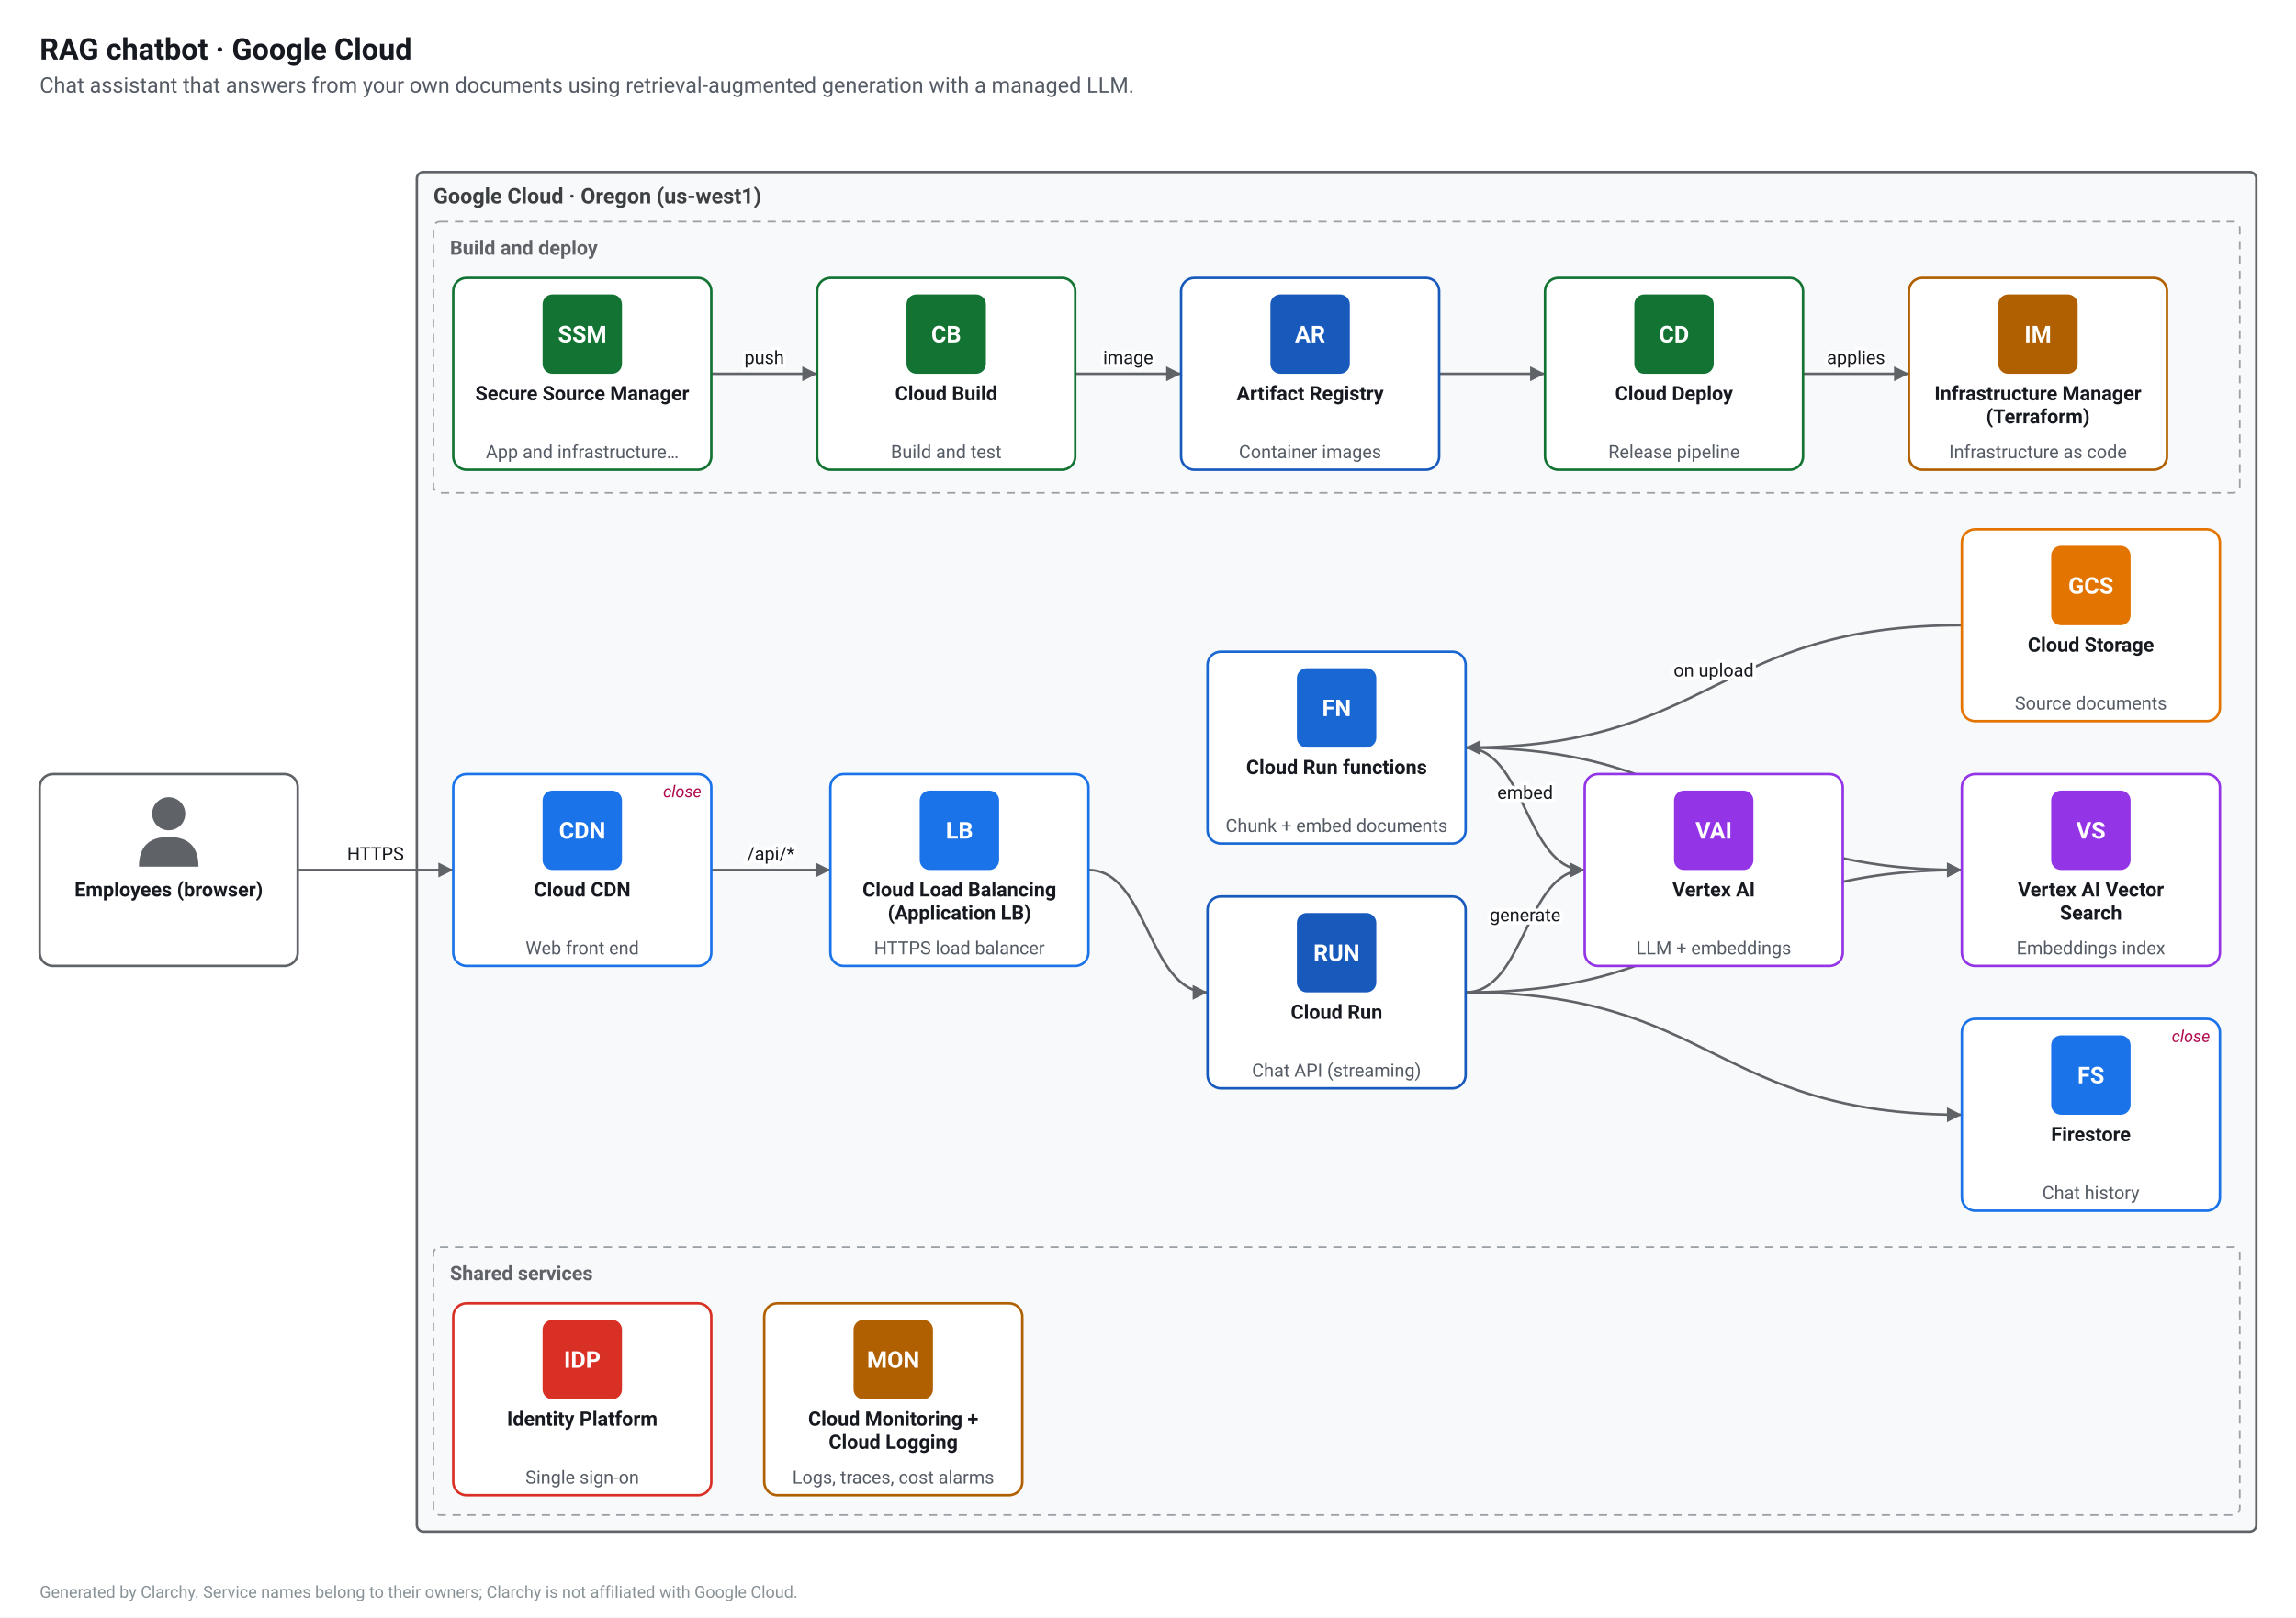
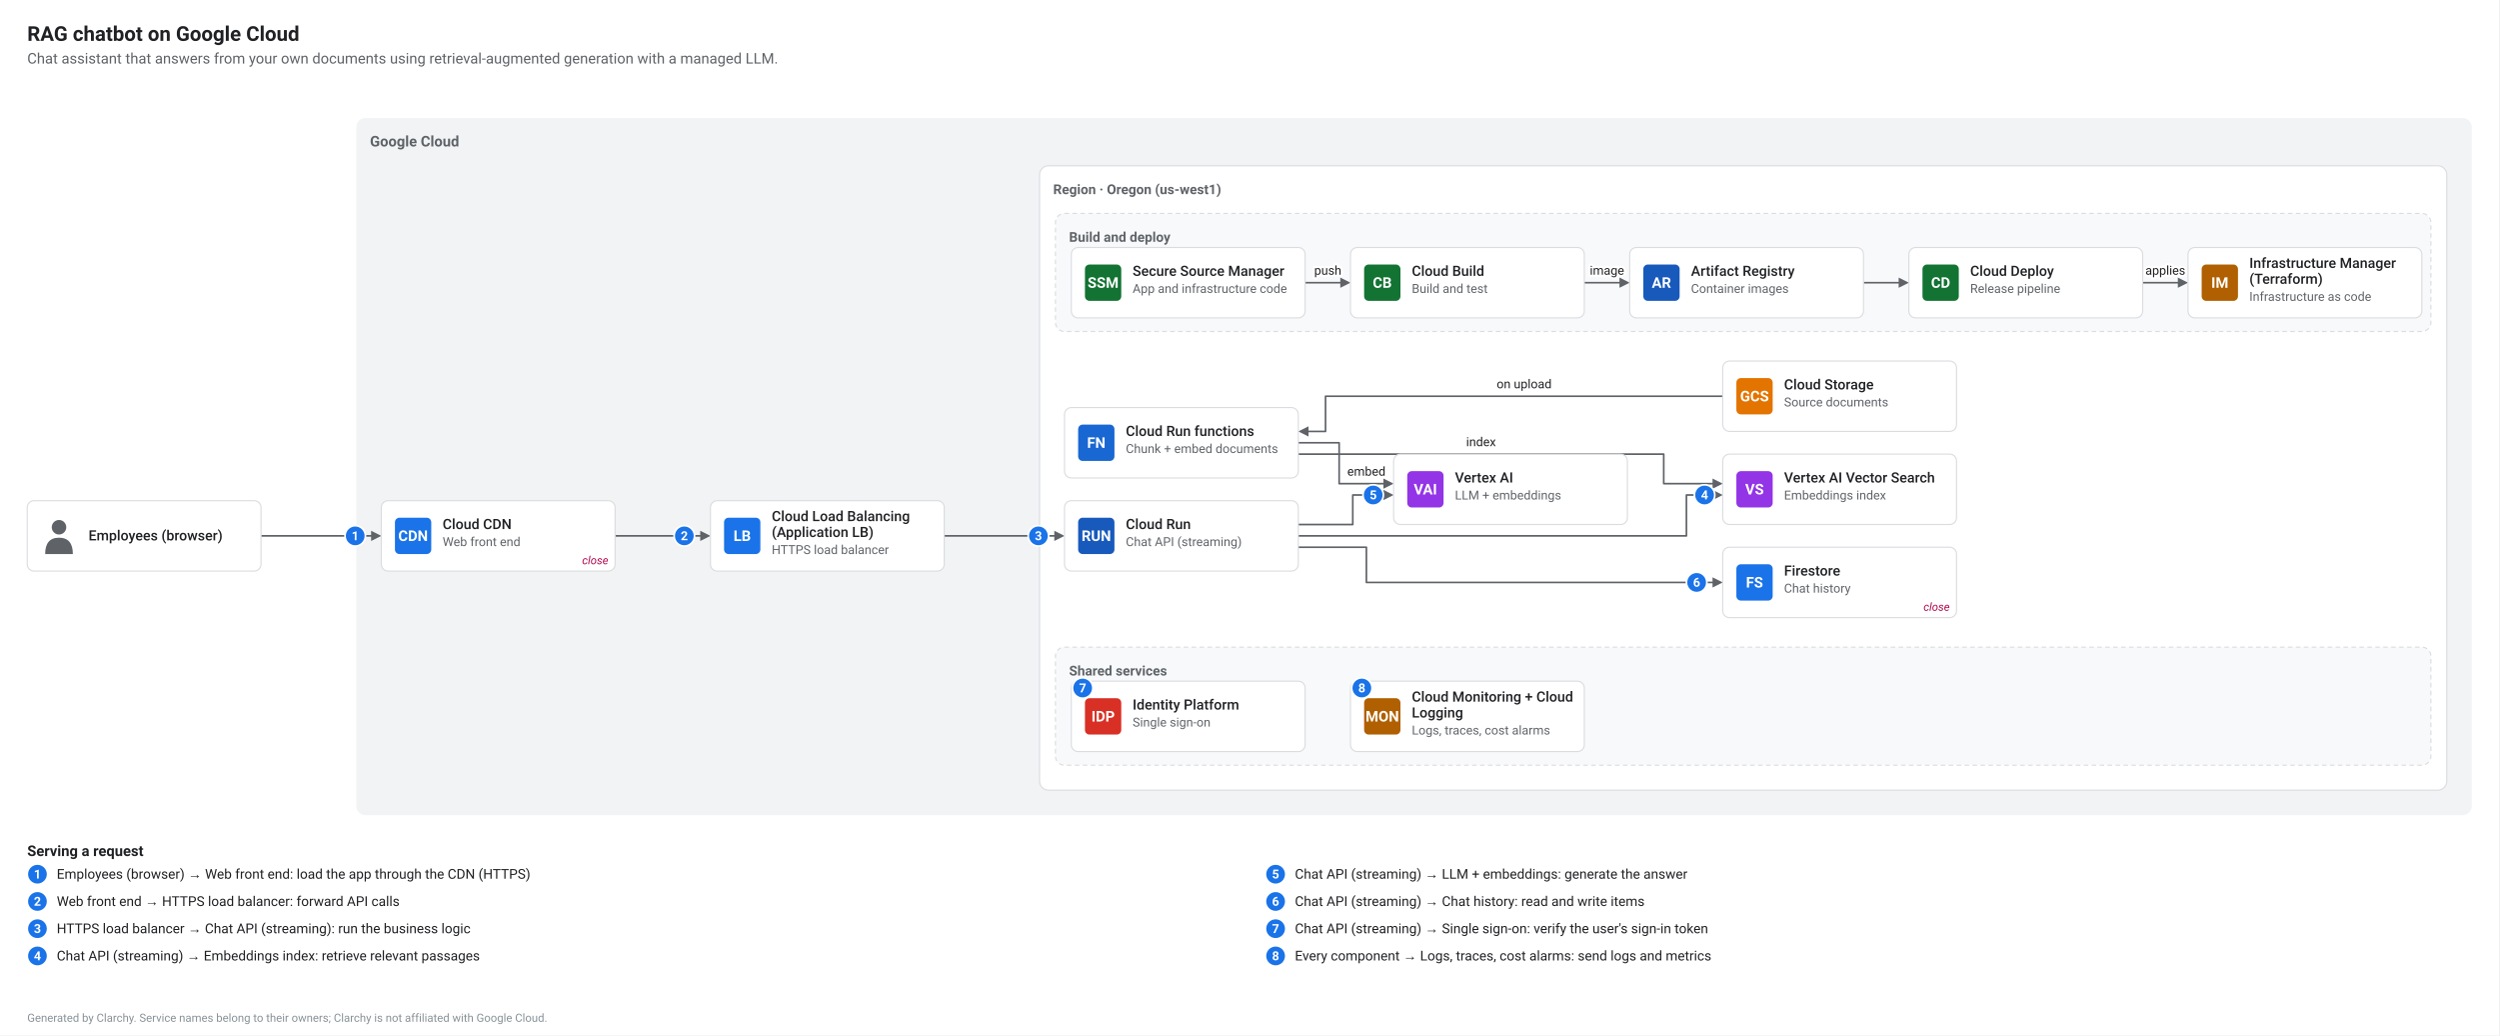
- <svg xmlns="http://www.w3.org/2000/svg" class="ca-diagram ca-gcp" width="1388" height="978" viewBox="0 0 1388 978" role="img" data-body-top="80" data-body-bottom="950" aria-label="RAG chatbot on Google Cloud">
-   <style>.ca-gcp{font-family:Roboto, 'Helvetica Neue', Arial, sans-serif}
+ <svg xmlns="http://www.w3.org/2000/svg" class="ca-diagram ca-gcp" width="2202" height="912" viewBox="0 0 2202 912" role="img" data-body-top="80" data-body-bottom="884" data-drawing-bottom="726" aria-label="RAG chatbot on Google Cloud">
+   <style>.ca-gcp{font-family:'Google Sans', Roboto, 'Helvetica Neue', Arial, sans-serif}
.ca-gcp .ca-bg{fill:#ffffff}
- .ca-gcp .ca-title{font-size:18px;font-weight:600;fill:#16191f}
- .ca-gcp .ca-subtitle{font-size:13px;fill:#545b64}
- .ca-gcp .ca-cloud{fill:#F8F9FA;stroke:#5F6368;stroke-width:1.5;}
- .ca-gcp .ca-cloud-label{font-size:13px;font-weight:600;fill:#3C4043}
- .ca-gcp .ca-band{fill:none;stroke:#9AA0A6;stroke-dasharray:5 4}
- .ca-gcp .ca-band-label{font-size:12px;font-weight:600;fill:#5F6368}
- .ca-gcp .ca-node-box{fill:#ffffff;stroke-width:1.5}
- .ca-gcp .ca-badge{font-size:14px;font-weight:700;fill:#ffffff}
- .ca-gcp .ca-service{font-size:12px;font-weight:600;fill:#16191f}
- .ca-gcp .ca-label{font-size:11px;fill:#545b64}
+ .ca-gcp .ca-title{font-size:18px;font-weight:700;fill:#202124}
+ .ca-gcp .ca-subtitle{font-size:13px;fill:#5F6368}
+ .ca-gcp .ca-group-label{font-size:12px;font-weight:600;fill:#202124}
+ .ca-gcp .ca-badge{font-size:13px;font-weight:700;fill:#ffffff}
+ .ca-gcp .ca-service{font-size:12.5px;font-weight:500;fill:#202124}
+ .ca-gcp .ca-label{font-size:11px;fill:#5F6368}
.ca-gcp .ca-fidelity{font-size:10px;font-style:italic;fill:#b0084d}
- .ca-gcp .ca-edge{fill:none;stroke:#5F6368;stroke-width:1.5}
+ .ca-gcp .ca-edge{fill:none;stroke:#5F6368;stroke-width:1.5;stroke-linejoin:round}
.ca-gcp .ca-arrow{fill:#5F6368}
- .ca-gcp .ca-edge-label{font-size:11px;fill:#16191f;paint-order:stroke;stroke:#ffffff;stroke-width:4}
- .ca-gcp .ca-footer{font-size:10px;fill:#879196}</style>
-   <rect class="ca-bg" width="1388" height="978" />
-   <text class="ca-title" x="24" y="36">RAG chatbot · Google Cloud</text>
+ .ca-gcp .ca-edge-label{font-size:11px;fill:#202124;paint-order:stroke;stroke:#ffffff;stroke-width:4;stroke-linejoin:round}
+ .ca-gcp .ca-step circle{fill:#1A73E8;stroke:#ffffff;stroke-width:1.5}
+ .ca-gcp .ca-step text{font-size:11px;font-weight:700;fill:#ffffff}
+ .ca-gcp .ca-steps-title{font-size:13px;font-weight:700;fill:#202124}
+ .ca-gcp .ca-steps-text{font-size:12px;fill:#202124}
+ .ca-gcp .ca-footer{font-size:10px;fill:#879196}
+ .ca-gcp .ca-node-box{fill:#ffffff;stroke:#DADCE0;stroke-width:1}
+ .ca-gcp .ca-group-cloud{fill:#F1F3F4;stroke:none}
+ .ca-gcp .ca-group-cloud-label{fill:#5F6368;font-weight:700;font-size:13px}
+ .ca-gcp .ca-group-region{fill:#FFFFFF;stroke:#DADCE0}
+ .ca-gcp .ca-group-region-label{fill:#5F6368;font-weight:600}
+ .ca-gcp .ca-group-vpc{fill:#E8F0FE;stroke:none}
+ .ca-gcp .ca-group-vpc-label{fill:#1967D2;font-weight:600}
+ .ca-gcp .ca-group-generic{fill:#F8F9FA;stroke:#DADCE0;stroke-dasharray:4 3}
+ .ca-gcp .ca-group-generic-label{fill:#5F6368;font-weight:600}</style>
+   <rect class="ca-bg" width="2202" height="912" />
+   <text class="ca-title" x="24" y="36">RAG chatbot on Google Cloud</text>
  <text class="ca-subtitle" x="24" y="56">Chat assistant that answers from your own documents using retrieval-augmented generation with a managed LLM.</text>
-   <rect class="ca-cloud" x="252" y="104" width="1112" height="822" rx="4" />
-   <text class="ca-cloud-label" x="262" y="123">Google Cloud · Oregon (us-west1)</text>
-   <rect class="ca-band" x="262" y="134" width="1092" height="164" rx="4" />
-   <text class="ca-band-label" x="272" y="154">Build and deploy</text>
-   <rect class="ca-band" x="262" y="754" width="1092" height="162" rx="4" />
-   <text class="ca-band-label" x="272" y="774">Shared services</text>
-   <path class="ca-edge" data-from="users" data-to="cdn" d="M180,526 C227,526 227,526 274,526" />
-   <polygon class="ca-arrow" data-from="users" data-to="cdn" points="274,526 265,521.5 265,530.5" />
-   <text class="ca-edge-label" data-from="users" data-to="cdn" x="227" y="520" text-anchor="middle">HTTPS</text>
-   <path class="ca-edge" data-from="cdn" data-to="lb" d="M430,526 C466,526 466,526 502,526" />
-   <polygon class="ca-arrow" data-from="cdn" data-to="lb" points="502,526 493,521.5 493,530.5" />
-   <text class="ca-edge-label" data-from="cdn" data-to="lb" x="466" y="520" text-anchor="middle">/api/*</text>
-   <path class="ca-edge" data-from="lb" data-to="app" d="M658,526 C694,526 694,600 730,600" />
-   <polygon class="ca-arrow" data-from="lb" data-to="app" points="730,600 721,595.5 721,604.5" />
-   <path class="ca-edge" data-from="app" data-to="vectors" d="M886,600 C1036,600 1036,526 1186,526" />
-   <polygon class="ca-arrow" data-from="app" data-to="vectors" points="1186,526 1177,521.5 1177,530.5" />
-   <text class="ca-edge-label" data-from="app" data-to="vectors" x="1036" y="557" text-anchor="middle">retrieve</text>
-   <path class="ca-edge" data-from="app" data-to="llm" d="M886,600 C922,600 922,526 958,526" />
-   <polygon class="ca-arrow" data-from="app" data-to="llm" points="958,526 949,521.5 949,530.5" />
-   <text class="ca-edge-label" data-from="app" data-to="llm" x="922" y="557" text-anchor="middle">generate</text>
-   <path class="ca-edge" data-from="app" data-to="history" d="M886,600 C1036,600 1036,674 1186,674" />
-   <polygon class="ca-arrow" data-from="app" data-to="history" points="1186,674 1177,669.5 1177,678.5" />
-   <path class="ca-edge" data-from="docs" data-to="ingest" d="M1186,378 C1036,378 1036,452 886,452" />
-   <polygon class="ca-arrow" data-from="docs" data-to="ingest" points="886,452 895,447.5 895,456.5" />
-   <text class="ca-edge-label" data-from="docs" data-to="ingest" x="1036" y="409" text-anchor="middle">on upload</text>
-   <path class="ca-edge" data-from="ingest" data-to="llm" d="M886,452 C922,452 922,526 958,526" />
-   <polygon class="ca-arrow" data-from="ingest" data-to="llm" points="958,526 949,521.5 949,530.5" />
-   <text class="ca-edge-label" data-from="ingest" data-to="llm" x="922" y="483" text-anchor="middle">embed</text>
-   <path class="ca-edge" data-from="ingest" data-to="vectors" d="M886,452 C1036,452 1036,526 1186,526" />
-   <polygon class="ca-arrow" data-from="ingest" data-to="vectors" points="1186,526 1177,521.5 1177,530.5" />
-   <text class="ca-edge-label" data-from="ingest" data-to="vectors" x="1036" y="483" text-anchor="middle">index</text>
-   <path class="ca-edge" data-from="repo" data-to="build" d="M430,226 C462,226 462,226 494,226" />
-   <polygon class="ca-arrow" data-from="repo" data-to="build" points="494,226 485,221.5 485,230.5" />
-   <text class="ca-edge-label" data-from="repo" data-to="build" x="462" y="220" text-anchor="middle">push</text>
-   <path class="ca-edge" data-from="build" data-to="registry" d="M650,226 C682,226 682,226 714,226" />
-   <polygon class="ca-arrow" data-from="build" data-to="registry" points="714,226 705,221.5 705,230.5" />
-   <text class="ca-edge-label" data-from="build" data-to="registry" x="682" y="220" text-anchor="middle">image</text>
-   <path class="ca-edge" data-from="registry" data-to="deploy" d="M870,226 C902,226 902,226 934,226" />
-   <polygon class="ca-arrow" data-from="registry" data-to="deploy" points="934,226 925,221.5 925,230.5" />
-   <path class="ca-edge" data-from="deploy" data-to="infra-code" d="M1090,226 C1122,226 1122,226 1154,226" />
-   <polygon class="ca-arrow" data-from="deploy" data-to="infra-code" points="1154,226 1145,221.5 1145,230.5" />
-   <text class="ca-edge-label" data-from="deploy" data-to="infra-code" x="1122" y="220" text-anchor="middle">applies</text>
+   <rect class="ca-group ca-group-cloud" x="314" y="104" width="1864" height="614" rx="8" />
+   <text class="ca-group-label ca-group-cloud-label" x="326" y="129">Google Cloud</text>
+   <rect class="ca-group ca-group-region" x="916" y="146" width="1240" height="550" rx="8" />
+   <text class="ca-group-label ca-group-region-label" x="928" y="171">Region · Oregon (us-west1)</text>
+   <rect class="ca-group ca-group-generic" x="930" y="188" width="1212" height="104" rx="8" />
+   <text class="ca-group-label ca-group-generic-label" x="942" y="213">Build and deploy</text>
+   <rect class="ca-group ca-group-generic" x="930" y="570" width="1212" height="104" rx="8" />
+   <text class="ca-group-label ca-group-generic-label" x="942" y="595">Shared services</text>
+   <path class="ca-edge" data-from="users" data-to="cdn" d="M230,472 L330,472" />
+   <polygon class="ca-arrow" data-from="users" data-to="cdn" points="336,472 327,467.5 327,476.5" />
+   <path class="ca-edge" data-from="cdn" data-to="lb" d="M542,472 L620,472" />
+   <polygon class="ca-arrow" data-from="cdn" data-to="lb" points="626,472 617,467.5 617,476.5" />
+   <path class="ca-edge" data-from="lb" data-to="app" d="M832,472 L932,472" />
+   <polygon class="ca-arrow" data-from="lb" data-to="app" points="938,472 929,467.5 929,476.5" />
+   <path class="ca-edge" data-from="app" data-to="vectors" d="M1144,472 L1486,472 L1486,436 L1512,436" />
+   <polygon class="ca-arrow" data-from="app" data-to="vectors" points="1518,436 1509,431.5 1509,440.5" />
+   <path class="ca-edge" data-from="app" data-to="llm" d="M1144,462 L1192,462 L1192,436 L1222,436" />
+   <polygon class="ca-arrow" data-from="app" data-to="llm" points="1228,436 1219,431.5 1219,440.5" />
+   <path class="ca-edge" data-from="app" data-to="history" d="M1144,482 L1204,482 L1204,513 L1512,513" />
+   <polygon class="ca-arrow" data-from="app" data-to="history" points="1518,513 1509,508.5 1509,517.5" />
+   <path class="ca-edge" data-from="docs" data-to="ingest" d="M1518,349 L1168,349 L1168,380 L1150,380" />
+   <polygon class="ca-arrow" data-from="docs" data-to="ingest" points="1144,380 1153,375.5 1153,384.5" />
+   <text class="ca-edge-label" data-from="docs" data-to="ingest" x="1343" y="342" text-anchor="middle">on upload</text>
+   <path class="ca-edge" data-from="ingest" data-to="llm" d="M1144,390 L1180,390 L1180,426 L1222,426" />
+   <polygon class="ca-arrow" data-from="ingest" data-to="llm" points="1228,426 1219,421.5 1219,430.5" />
+   <text class="ca-edge-label" data-from="ingest" data-to="llm" x="1204" y="419" text-anchor="middle">embed</text>
+   <path class="ca-edge" data-from="ingest" data-to="vectors" d="M1144,400 L1466,400 L1466,426 L1512,426" />
+   <polygon class="ca-arrow" data-from="ingest" data-to="vectors" points="1518,426 1509,421.5 1509,430.5" />
+   <text class="ca-edge-label" data-from="ingest" data-to="vectors" x="1305" y="393" text-anchor="middle">index</text>
+   <path class="ca-edge" data-from="repo" data-to="build" d="M1150,249 L1184,249" />
+   <polygon class="ca-arrow" data-from="repo" data-to="build" points="1190,249 1181,244.5 1181,253.5" />
+   <text class="ca-edge-label" data-from="repo" data-to="build" x="1170" y="242" text-anchor="middle">push</text>
+   <path class="ca-edge" data-from="build" data-to="registry" d="M1396,249 L1430,249" />
+   <polygon class="ca-arrow" data-from="build" data-to="registry" points="1436,249 1427,244.5 1427,253.5" />
+   <text class="ca-edge-label" data-from="build" data-to="registry" x="1416" y="242" text-anchor="middle">image</text>
+   <path class="ca-edge" data-from="registry" data-to="deploy" d="M1642,249 L1676,249" />
+   <polygon class="ca-arrow" data-from="registry" data-to="deploy" points="1682,249 1673,244.5 1673,253.5" />
+   <path class="ca-edge" data-from="deploy" data-to="infra-code" d="M1888,249 L1922,249" />
+   <polygon class="ca-arrow" data-from="deploy" data-to="infra-code" points="1928,249 1919,244.5 1919,253.5" />
+   <text class="ca-edge-label" data-from="deploy" data-to="infra-code" x="1908" y="242" text-anchor="middle">applies</text>
  <g class="node" data-id="users" data-capability="client" data-stage="users">
-     <rect class="ca-node-box" x="24" y="468" width="156" height="116" rx="8" style="stroke:#5F6368" />
+     <rect class="ca-node-box" x="24" y="441" width="206" height="62" rx="6" />
    <g fill="#5F6368">
-       <circle cx="102" cy="492" r="10" />
-       <path d="M84,524 Q84,506 102,506 Q120,506 120,524 Z" />
+       <circle cx="52" cy="464.4" r="6.4" />
+       <path d="M39.8,488 Q39.8,473.6 52,473.6 Q64.2,473.6 64.2,488 Z" />
    </g>
-     <text class="ca-service" x="102" y="542" text-anchor="middle">Employees (browser)</text>
+     <text class="ca-service" x="78" y="476">Employees (browser)</text>
  </g>
  <g class="node" data-id="cdn" data-capability="cdn" data-stage="serve">
-     <rect class="ca-node-box" x="274" y="468" width="156" height="116" rx="8" style="stroke:#1A73E8" />
-     <rect x="328" y="478" width="48" height="48" rx="6" fill="#1A73E8" />
-     <text class="ca-badge" x="352" y="507" text-anchor="middle">CDN</text>
-     <text class="ca-service" x="352" y="542" text-anchor="middle">Cloud CDN</text>
-     <text class="ca-label" x="352" y="577" text-anchor="middle">Web front end</text>
-     <text class="ca-fidelity" x="424" y="482" text-anchor="end">close</text>
+     <rect class="ca-node-box" x="336" y="441" width="206" height="62" rx="6" />
+     <rect x="348" y="456" width="32" height="32" rx="4" fill="#1A73E8" />
+     <text class="ca-badge" x="364" y="476.5" text-anchor="middle">CDN</text>
+     <text class="ca-service" x="390" y="466">Cloud CDN</text>
+     <text class="ca-label" x="390" y="481">Web front end</text>
+     <text class="ca-fidelity" x="536" y="497" text-anchor="end">close</text>
  </g>
  <g class="node" data-id="lb" data-capability="load-balancer" data-stage="serve">
-     <rect class="ca-node-box" x="502" y="468" width="156" height="116" rx="8" style="stroke:#1A73E8" />
-     <rect x="556" y="478" width="48" height="48" rx="6" fill="#1A73E8" />
-     <text class="ca-badge" x="580" y="507" text-anchor="middle">LB</text>
-     <text class="ca-service" x="580" y="542" text-anchor="middle">Cloud Load Balancing</text>
-     <text class="ca-service" x="580" y="556" text-anchor="middle">(Application LB)</text>
-     <text class="ca-label" x="580" y="577" text-anchor="middle">HTTPS load balancer</text>
+     <rect class="ca-node-box" x="626" y="441" width="206" height="62" rx="6" />
+     <rect x="638" y="456" width="32" height="32" rx="4" fill="#1A73E8" />
+     <text class="ca-badge" x="654" y="476.5" text-anchor="middle">LB</text>
+     <text class="ca-service" x="680" y="459">Cloud Load Balancing</text>
+     <text class="ca-service" x="680" y="473">(Application LB)</text>
+     <text class="ca-label" x="680" y="488">HTTPS load balancer</text>
  </g>
  <g class="node" data-id="app" data-capability="container-service" data-stage="run">
-     <rect class="ca-node-box" x="730" y="542" width="156" height="116" rx="8" style="stroke:#185ABC" />
-     <rect x="784" y="552" width="48" height="48" rx="6" fill="#185ABC" />
-     <text class="ca-badge" x="808" y="581" text-anchor="middle">RUN</text>
-     <text class="ca-service" x="808" y="616" text-anchor="middle">Cloud Run</text>
-     <text class="ca-label" x="808" y="651" text-anchor="middle">Chat API (streaming)</text>
+     <rect class="ca-node-box" x="938" y="441" width="206" height="62" rx="6" />
+     <rect x="950" y="456" width="32" height="32" rx="4" fill="#185ABC" />
+     <text class="ca-badge" x="966" y="476.5" text-anchor="middle">RUN</text>
+     <text class="ca-service" x="992" y="466">Cloud Run</text>
+     <text class="ca-label" x="992" y="481">Chat API (streaming)</text>
  </g>
  <g class="node" data-id="llm" data-capability="llm-inference" data-stage="run">
-     <rect class="ca-node-box" x="958" y="468" width="156" height="116" rx="8" style="stroke:#9334E6" />
-     <rect x="1012" y="478" width="48" height="48" rx="6" fill="#9334E6" />
-     <text class="ca-badge" x="1036" y="507" text-anchor="middle">VAI</text>
-     <text class="ca-service" x="1036" y="542" text-anchor="middle">Vertex AI</text>
-     <text class="ca-label" x="1036" y="577" text-anchor="middle">LLM + embeddings</text>
+     <rect class="ca-node-box" x="1228" y="400" width="206" height="62" rx="6" />
+     <rect x="1240" y="415" width="32" height="32" rx="4" fill="#9334E6" />
+     <text class="ca-badge" x="1256" y="435.5" text-anchor="middle">VAI</text>
+     <text class="ca-service" x="1282" y="425">Vertex AI</text>
+     <text class="ca-label" x="1282" y="440">LLM + embeddings</text>
  </g>
  <g class="node" data-id="ingest" data-capability="serverless-function" data-stage="run">
-     <rect class="ca-node-box" x="730" y="394" width="156" height="116" rx="8" style="stroke:#1967D2" />
-     <rect x="784" y="404" width="48" height="48" rx="6" fill="#1967D2" />
-     <text class="ca-badge" x="808" y="433" text-anchor="middle">FN</text>
-     <text class="ca-service" x="808" y="468" text-anchor="middle">Cloud Run functions</text>
-     <text class="ca-label" x="808" y="503" text-anchor="middle">Chunk + embed documents</text>
+     <rect class="ca-node-box" x="938" y="359" width="206" height="62" rx="6" />
+     <rect x="950" y="374" width="32" height="32" rx="4" fill="#1967D2" />
+     <text class="ca-badge" x="966" y="394.5" text-anchor="middle">FN</text>
+     <text class="ca-service" x="992" y="384">Cloud Run functions</text>
+     <text class="ca-label" x="992" y="399">Chunk + embed documents</text>
  </g>
  <g class="node" data-id="docs" data-capability="object-storage" data-stage="store">
-     <rect class="ca-node-box" x="1186" y="320" width="156" height="116" rx="8" style="stroke:#E37400" />
-     <rect x="1240" y="330" width="48" height="48" rx="6" fill="#E37400" />
-     <text class="ca-badge" x="1264" y="359" text-anchor="middle">GCS</text>
-     <text class="ca-service" x="1264" y="394" text-anchor="middle">Cloud Storage</text>
-     <text class="ca-label" x="1264" y="429" text-anchor="middle">Source documents</text>
+     <rect class="ca-node-box" x="1518" y="318" width="206" height="62" rx="6" />
+     <rect x="1530" y="333" width="32" height="32" rx="4" fill="#E37400" />
+     <text class="ca-badge" x="1546" y="353.5" text-anchor="middle">GCS</text>
+     <text class="ca-service" x="1572" y="343">Cloud Storage</text>
+     <text class="ca-label" x="1572" y="358">Source documents</text>
  </g>
  <g class="node" data-id="vectors" data-capability="vector-search" data-stage="store">
-     <rect class="ca-node-box" x="1186" y="468" width="156" height="116" rx="8" style="stroke:#9334E6" />
-     <rect x="1240" y="478" width="48" height="48" rx="6" fill="#9334E6" />
-     <text class="ca-badge" x="1264" y="507" text-anchor="middle">VS</text>
-     <text class="ca-service" x="1264" y="542" text-anchor="middle">Vertex AI Vector</text>
-     <text class="ca-service" x="1264" y="556" text-anchor="middle">Search</text>
-     <text class="ca-label" x="1264" y="577" text-anchor="middle">Embeddings index</text>
+     <rect class="ca-node-box" x="1518" y="400" width="206" height="62" rx="6" />
+     <rect x="1530" y="415" width="32" height="32" rx="4" fill="#9334E6" />
+     <text class="ca-badge" x="1546" y="435.5" text-anchor="middle">VS</text>
+     <text class="ca-service" x="1572" y="425">Vertex AI Vector Search</text>
+     <text class="ca-label" x="1572" y="440">Embeddings index</text>
  </g>
  <g class="node" data-id="history" data-capability="key-value-db" data-stage="store">
-     <rect class="ca-node-box" x="1186" y="616" width="156" height="116" rx="8" style="stroke:#1A73E8" />
-     <rect x="1240" y="626" width="48" height="48" rx="6" fill="#1A73E8" />
-     <text class="ca-badge" x="1264" y="655" text-anchor="middle">FS</text>
-     <text class="ca-service" x="1264" y="690" text-anchor="middle">Firestore</text>
-     <text class="ca-label" x="1264" y="725" text-anchor="middle">Chat history</text>
-     <text class="ca-fidelity" x="1336" y="630" text-anchor="end">close</text>
+     <rect class="ca-node-box" x="1518" y="482" width="206" height="62" rx="6" />
+     <rect x="1530" y="497" width="32" height="32" rx="4" fill="#1A73E8" />
+     <text class="ca-badge" x="1546" y="517.5" text-anchor="middle">FS</text>
+     <text class="ca-service" x="1572" y="507">Firestore</text>
+     <text class="ca-label" x="1572" y="522">Chat history</text>
+     <text class="ca-fidelity" x="1718" y="538" text-anchor="end">close</text>
  </g>
  <g class="node" data-id="auth" data-capability="identity" data-stage="operate">
-     <rect class="ca-node-box" x="274" y="788" width="156" height="116" rx="8" style="stroke:#D93025" />
-     <rect x="328" y="798" width="48" height="48" rx="6" fill="#D93025" />
-     <text class="ca-badge" x="352" y="827" text-anchor="middle">IDP</text>
-     <text class="ca-service" x="352" y="862" text-anchor="middle">Identity Platform</text>
-     <text class="ca-label" x="352" y="897" text-anchor="middle">Single sign-on</text>
+     <rect class="ca-node-box" x="944" y="600" width="206" height="62" rx="6" />
+     <rect x="956" y="615" width="32" height="32" rx="4" fill="#D93025" />
+     <text class="ca-badge" x="972" y="635.5" text-anchor="middle">IDP</text>
+     <text class="ca-service" x="998" y="625">Identity Platform</text>
+     <text class="ca-label" x="998" y="640">Single sign-on</text>
  </g>
  <g class="node" data-id="logs" data-capability="monitoring" data-stage="operate">
-     <rect class="ca-node-box" x="462" y="788" width="156" height="116" rx="8" style="stroke:#B06000" />
-     <rect x="516" y="798" width="48" height="48" rx="6" fill="#B06000" />
-     <text class="ca-badge" x="540" y="827" text-anchor="middle">MON</text>
-     <text class="ca-service" x="540" y="862" text-anchor="middle">Cloud Monitoring +</text>
-     <text class="ca-service" x="540" y="876" text-anchor="middle">Cloud Logging</text>
-     <text class="ca-label" x="540" y="897" text-anchor="middle">Logs, traces, cost alarms</text>
+     <rect class="ca-node-box" x="1190" y="600" width="206" height="62" rx="6" />
+     <rect x="1202" y="615" width="32" height="32" rx="4" fill="#B06000" />
+     <text class="ca-badge" x="1218" y="635.5" text-anchor="middle">MON</text>
+     <text class="ca-service" x="1244" y="618">Cloud Monitoring + Cloud</text>
+     <text class="ca-service" x="1244" y="632">Logging</text>
+     <text class="ca-label" x="1244" y="647">Logs, traces, cost alarms</text>
  </g>
  <g class="node" data-id="repo" data-capability="source-control" data-stage="code">
-     <rect class="ca-node-box" x="274" y="168" width="156" height="116" rx="8" style="stroke:#137333" />
-     <rect x="328" y="178" width="48" height="48" rx="6" fill="#137333" />
-     <text class="ca-badge" x="352" y="207" text-anchor="middle">SSM</text>
-     <text class="ca-service" x="352" y="242" text-anchor="middle">Secure Source Manager</text>
-     <text class="ca-label" x="352" y="277" text-anchor="middle">App and infrastructure…</text>
+     <rect class="ca-node-box" x="944" y="218" width="206" height="62" rx="6" />
+     <rect x="956" y="233" width="32" height="32" rx="4" fill="#137333" />
+     <text class="ca-badge" x="972" y="253.5" text-anchor="middle">SSM</text>
+     <text class="ca-service" x="998" y="243">Secure Source Manager</text>
+     <text class="ca-label" x="998" y="258">App and infrastructure code</text>
  </g>
  <g class="node" data-id="build" data-capability="ci-build" data-stage="build">
-     <rect class="ca-node-box" x="494" y="168" width="156" height="116" rx="8" style="stroke:#137333" />
-     <rect x="548" y="178" width="48" height="48" rx="6" fill="#137333" />
-     <text class="ca-badge" x="572" y="207" text-anchor="middle">CB</text>
-     <text class="ca-service" x="572" y="242" text-anchor="middle">Cloud Build</text>
-     <text class="ca-label" x="572" y="277" text-anchor="middle">Build and test</text>
+     <rect class="ca-node-box" x="1190" y="218" width="206" height="62" rx="6" />
+     <rect x="1202" y="233" width="32" height="32" rx="4" fill="#137333" />
+     <text class="ca-badge" x="1218" y="253.5" text-anchor="middle">CB</text>
+     <text class="ca-service" x="1244" y="243">Cloud Build</text>
+     <text class="ca-label" x="1244" y="258">Build and test</text>
  </g>
  <g class="node" data-id="registry" data-capability="container-registry" data-stage="ship">
-     <rect class="ca-node-box" x="714" y="168" width="156" height="116" rx="8" style="stroke:#185ABC" />
-     <rect x="768" y="178" width="48" height="48" rx="6" fill="#185ABC" />
-     <text class="ca-badge" x="792" y="207" text-anchor="middle">AR</text>
-     <text class="ca-service" x="792" y="242" text-anchor="middle">Artifact Registry</text>
-     <text class="ca-label" x="792" y="277" text-anchor="middle">Container images</text>
+     <rect class="ca-node-box" x="1436" y="218" width="206" height="62" rx="6" />
+     <rect x="1448" y="233" width="32" height="32" rx="4" fill="#185ABC" />
+     <text class="ca-badge" x="1464" y="253.5" text-anchor="middle">AR</text>
+     <text class="ca-service" x="1490" y="243">Artifact Registry</text>
+     <text class="ca-label" x="1490" y="258">Container images</text>
  </g>
  <g class="node" data-id="deploy" data-capability="cd-deploy" data-stage="ship">
-     <rect class="ca-node-box" x="934" y="168" width="156" height="116" rx="8" style="stroke:#137333" />
-     <rect x="988" y="178" width="48" height="48" rx="6" fill="#137333" />
-     <text class="ca-badge" x="1012" y="207" text-anchor="middle">CD</text>
-     <text class="ca-service" x="1012" y="242" text-anchor="middle">Cloud Deploy</text>
-     <text class="ca-label" x="1012" y="277" text-anchor="middle">Release pipeline</text>
+     <rect class="ca-node-box" x="1682" y="218" width="206" height="62" rx="6" />
+     <rect x="1694" y="233" width="32" height="32" rx="4" fill="#137333" />
+     <text class="ca-badge" x="1710" y="253.5" text-anchor="middle">CD</text>
+     <text class="ca-service" x="1736" y="243">Cloud Deploy</text>
+     <text class="ca-label" x="1736" y="258">Release pipeline</text>
  </g>
  <g class="node" data-id="infra-code" data-capability="iac" data-stage="code">
-     <rect class="ca-node-box" x="1154" y="168" width="156" height="116" rx="8" style="stroke:#B06000" />
-     <rect x="1208" y="178" width="48" height="48" rx="6" fill="#B06000" />
-     <text class="ca-badge" x="1232" y="207" text-anchor="middle">IM</text>
-     <text class="ca-service" x="1232" y="242" text-anchor="middle">Infrastructure Manager</text>
-     <text class="ca-service" x="1232" y="256" text-anchor="middle">(Terraform)</text>
-     <text class="ca-label" x="1232" y="277" text-anchor="middle">Infrastructure as code</text>
-   </g>
-   <text class="ca-footer" x="24" y="966">Generated by Clarchy. Service names belong to their owners; Clarchy is not affiliated with Google Cloud.</text>
+     <rect class="ca-node-box" x="1928" y="218" width="206" height="62" rx="6" />
+     <rect x="1940" y="233" width="32" height="32" rx="4" fill="#B06000" />
+     <text class="ca-badge" x="1956" y="253.5" text-anchor="middle">IM</text>
+     <text class="ca-service" x="1982" y="236">Infrastructure Manager</text>
+     <text class="ca-service" x="1982" y="250">(Terraform)</text>
+     <text class="ca-label" x="1982" y="265">Infrastructure as code</text>
+   </g>
+   <g class="ca-step" data-step="1">
+     <circle cx="313" cy="472" r="9" />
+     <text x="313" y="475.8" text-anchor="middle">1</text>
+   </g>
+   <g class="ca-step" data-step="2">
+     <circle cx="603" cy="472" r="9" />
+     <text x="603" y="475.8" text-anchor="middle">2</text>
+   </g>
+   <g class="ca-step" data-step="3">
+     <circle cx="915" cy="472" r="9" />
+     <text x="915" y="475.8" text-anchor="middle">3</text>
+   </g>
+   <g class="ca-step" data-step="4">
+     <circle cx="1502" cy="436" r="9" />
+     <text x="1502" y="439.8" text-anchor="middle">4</text>
+   </g>
+   <g class="ca-step" data-step="5">
+     <circle cx="1210" cy="436" r="9" />
+     <text x="1210" y="439.8" text-anchor="middle">5</text>
+   </g>
+   <g class="ca-step" data-step="6">
+     <circle cx="1495" cy="513" r="9" />
+     <text x="1495" y="516.8" text-anchor="middle">6</text>
+   </g>
+   <g class="ca-step" data-step="7">
+     <circle cx="954" cy="606" r="9" />
+     <text x="954" y="609.8" text-anchor="middle">7</text>
+   </g>
+   <g class="ca-step" data-step="8">
+     <circle cx="1200" cy="606" r="9" />
+     <text x="1200" y="609.8" text-anchor="middle">8</text>
+   </g>
+   <text class="ca-steps-title" x="24" y="754">Serving a request</text>
+   <g class="ca-step" data-step="1">
+     <circle cx="33" cy="770" r="9" />
+     <text x="33" y="773.8" text-anchor="middle">1</text>
+   </g>
+   <text class="ca-steps-text" x="50" y="774">Employees (browser) → Web front end: load the app through the CDN (HTTPS)</text>
+   <g class="ca-step" data-step="2">
+     <circle cx="33" cy="794" r="9" />
+     <text x="33" y="797.8" text-anchor="middle">2</text>
+   </g>
+   <text class="ca-steps-text" x="50" y="798">Web front end → HTTPS load balancer: forward API calls</text>
+   <g class="ca-step" data-step="3">
+     <circle cx="33" cy="818" r="9" />
+     <text x="33" y="821.8" text-anchor="middle">3</text>
+   </g>
+   <text class="ca-steps-text" x="50" y="822">HTTPS load balancer → Chat API (streaming): run the business logic</text>
+   <g class="ca-step" data-step="4">
+     <circle cx="33" cy="842" r="9" />
+     <text x="33" y="845.8" text-anchor="middle">4</text>
+   </g>
+   <text class="ca-steps-text" x="50" y="846">Chat API (streaming) → Embeddings index: retrieve relevant passages</text>
+   <g class="ca-step" data-step="5">
+     <circle cx="1124" cy="770" r="9" />
+     <text x="1124" y="773.8" text-anchor="middle">5</text>
+   </g>
+   <text class="ca-steps-text" x="1141" y="774">Chat API (streaming) → LLM + embeddings: generate the answer</text>
+   <g class="ca-step" data-step="6">
+     <circle cx="1124" cy="794" r="9" />
+     <text x="1124" y="797.8" text-anchor="middle">6</text>
+   </g>
+   <text class="ca-steps-text" x="1141" y="798">Chat API (streaming) → Chat history: read and write items</text>
+   <g class="ca-step" data-step="7">
+     <circle cx="1124" cy="818" r="9" />
+     <text x="1124" y="821.8" text-anchor="middle">7</text>
+   </g>
+   <text class="ca-steps-text" x="1141" y="822">Chat API (streaming) → Single sign-on: verify the user's sign-in token</text>
+   <g class="ca-step" data-step="8">
+     <circle cx="1124" cy="842" r="9" />
+     <text x="1124" y="845.8" text-anchor="middle">8</text>
+   </g>
+   <text class="ca-steps-text" x="1141" y="846">Every component → Logs, traces, cost alarms: send logs and metrics</text>
+   <text class="ca-footer" x="24" y="900">Generated by Clarchy. Service names belong to their owners; Clarchy is not affiliated with Google Cloud.</text>
</svg>
